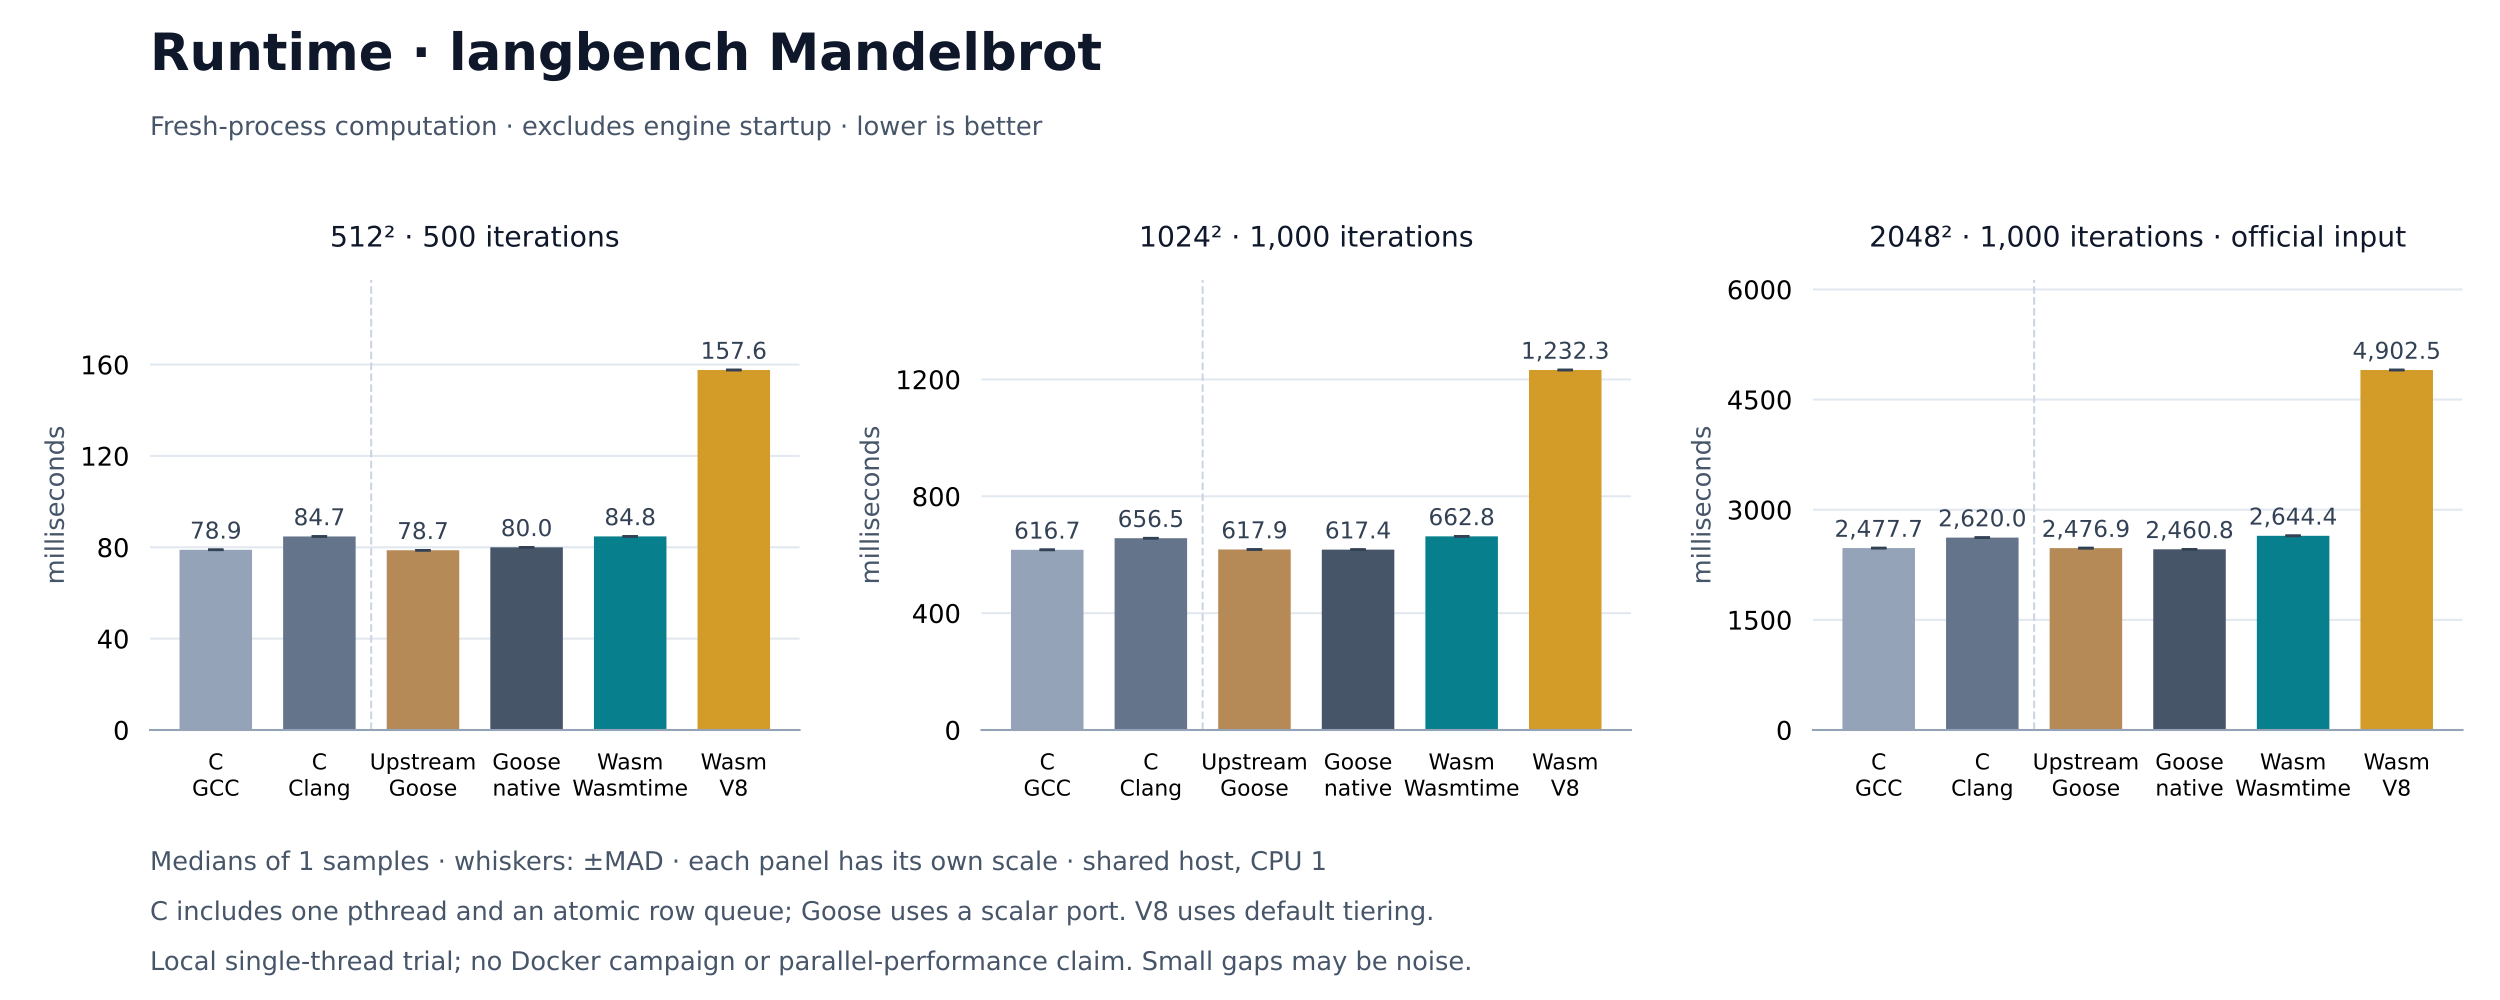
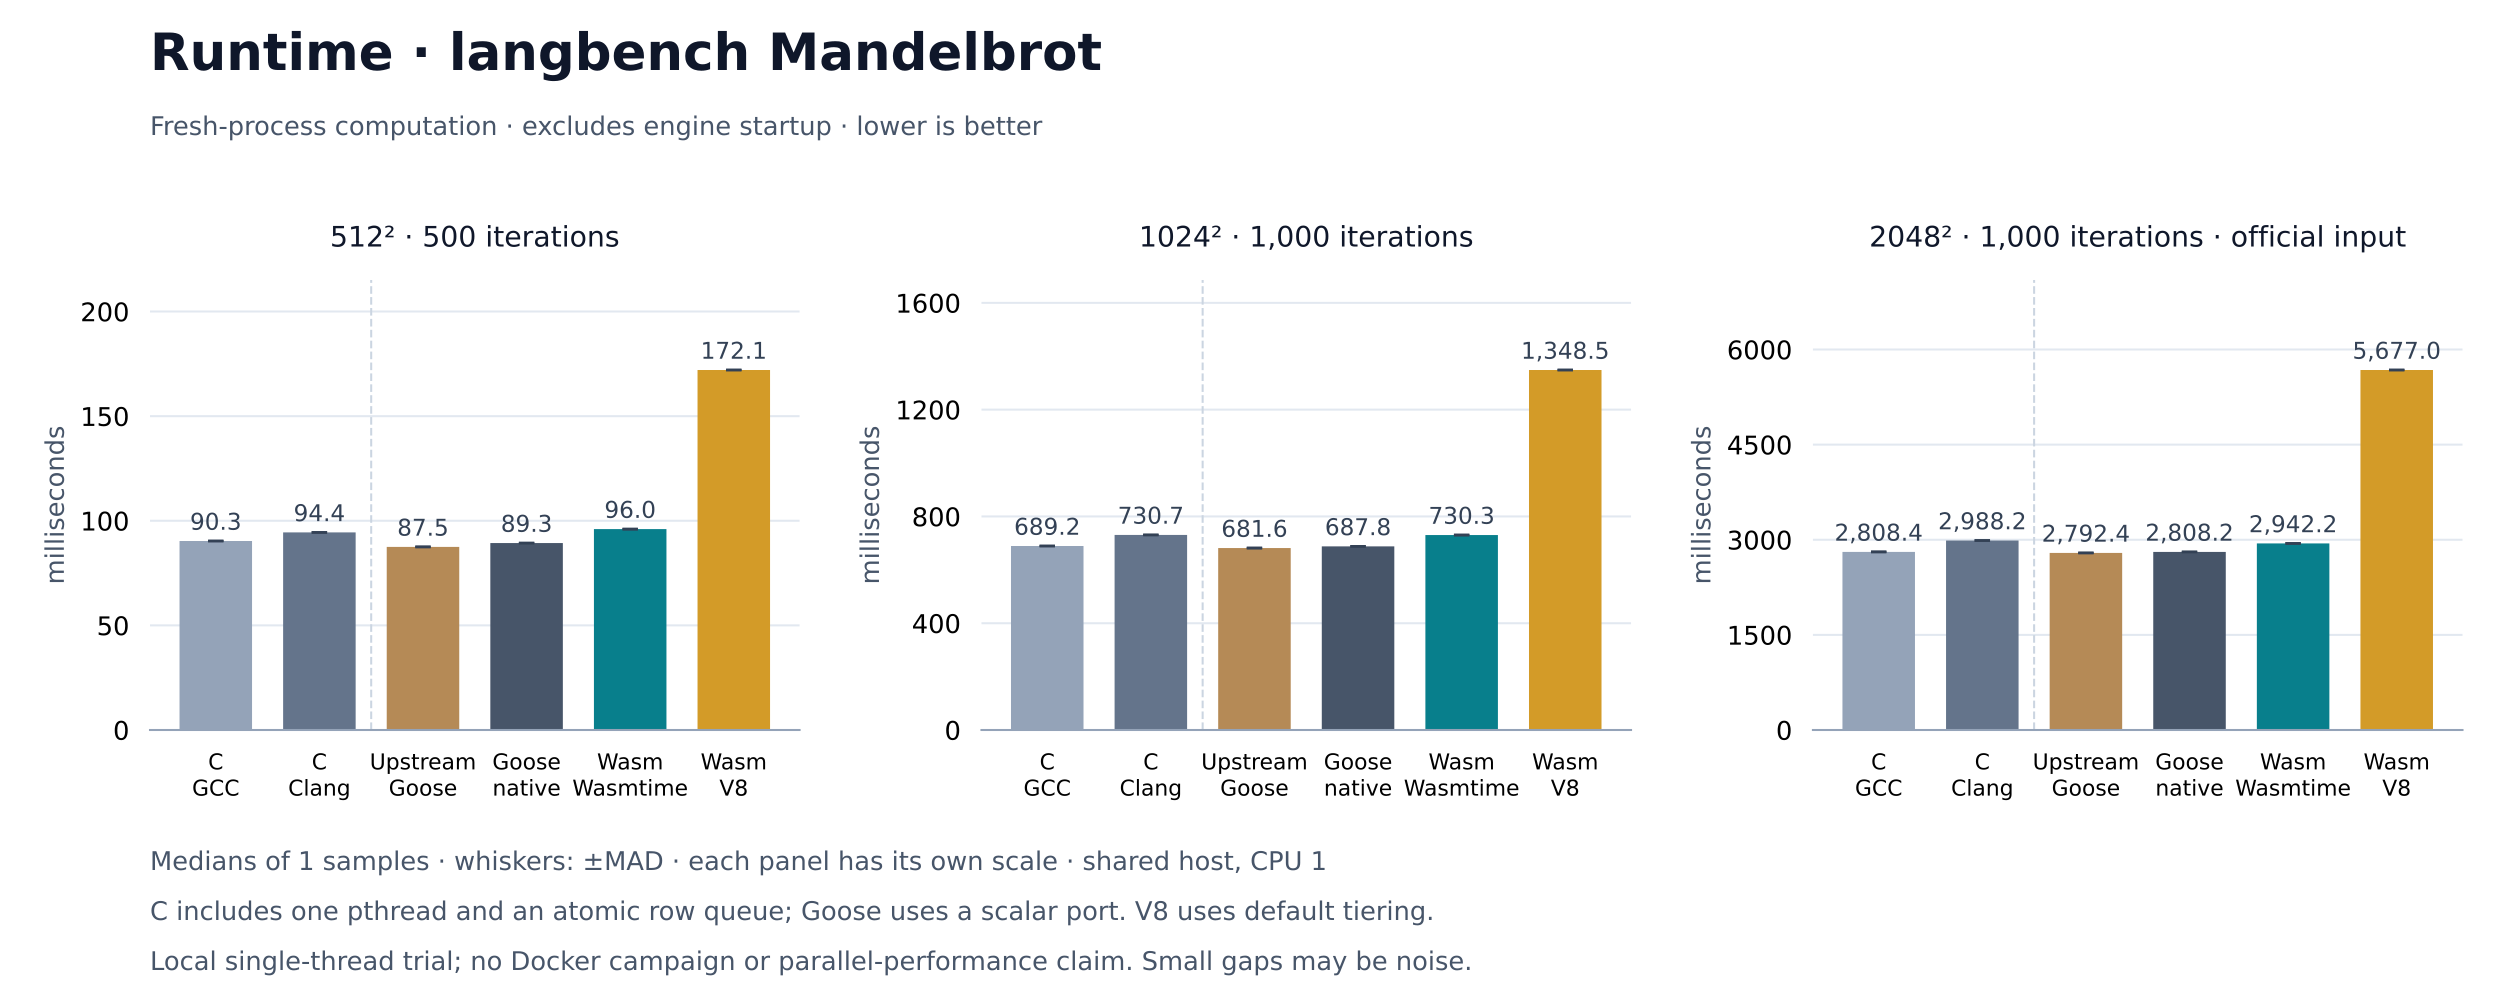
<svg xmlns="http://www.w3.org/2000/svg" xmlns:xlink="http://www.w3.org/1999/xlink" width="972pt" height="388.8pt" viewBox="0 0 972 388.8" version="1.1">
  <defs>
    <style type="text/css">*{stroke-linejoin: round; stroke-linecap: butt}</style>
  </defs>
  <g id="figure_1">
    <g id="patch_1">
      <path d="M 0 388.8 L 972 388.8 L 972 0 L 0 0 z " style="fill: #ffffff" />
    </g>
    <g id="axes_1">
      <g id="patch_2">
        <path d="M 58.32 283.824 L 310.876 283.824 L 310.876 108.864 L 58.32 108.864 z " style="fill: #ffffff" />
      </g>
      <g id="matplotlib.axis_1">
        <g id="xtick_1">
          <g id="line2d_1" />
          <g id="text_1">
            <text style="font-size: 8.5px; font-family: 'DejaVu Sans'" transform="translate(80.93016 299.1328)">C</text>
            <text style="font-size: 8.5px; font-family: 'DejaVu Sans'" transform="translate(74.66938 309.3345)">GCC</text>
          </g>
        </g>
        <g id="xtick_2">
          <g id="line2d_2" />
          <g id="text_2">
            <text style="font-size: 8.5px; font-family: 'DejaVu Sans'" transform="translate(121.2103 299.1328)">C</text>
            <text style="font-size: 8.5px; font-family: 'DejaVu Sans'" transform="translate(112.0336 309.3352)">Clang</text>
          </g>
        </g>
        <g id="xtick_3">
          <g id="line2d_3" />
          <g id="text_3">
            <text style="font-size: 8.5px; font-family: 'DejaVu Sans'" transform="translate(143.7566 299.1328)">Upstream</text>
            <text style="font-size: 8.5px; font-family: 'DejaVu Sans'" transform="translate(151.135 309.3345)">Goose</text>
          </g>
        </g>
        <g id="xtick_4">
          <g id="line2d_4" />
          <g id="text_4">
            <text style="font-size: 8.5px; font-family: 'DejaVu Sans'" transform="translate(191.4151 299.1328)">Goose</text>
            <text style="font-size: 8.5px; font-family: 'DejaVu Sans'" transform="translate(191.4629 309.3352)">native</text>
          </g>
        </g>
        <g id="xtick_5">
          <g id="line2d_5" />
          <g id="text_5">
            <text style="font-size: 8.5px; font-family: 'DejaVu Sans'" transform="translate(232.1294 299.1328)">Wasm</text>
            <text style="font-size: 8.5px; font-family: 'DejaVu Sans'" transform="translate(222.5278 309.3352)">Wasmtime</text>
          </g>
        </g>
        <g id="xtick_6">
          <g id="line2d_6" />
          <g id="text_6">
            <text style="font-size: 8.5px; font-family: 'DejaVu Sans'" transform="translate(272.4095 299.1328)">Wasm</text>
            <text style="font-size: 8.5px; font-family: 'DejaVu Sans'" transform="translate(279.687 309.3345)">V8</text>
          </g>
        </g>
      </g>
      <g id="matplotlib.axis_2">
        <g id="ytick_1">
          <g id="line2d_7">
            <path d="M 58.32 283.824 L 310.876 283.824 " clip-path="url(#peeb7ffb147)" style="fill: none; stroke: #e2e8f0; stroke-width: 0.8; stroke-linecap: square" />
          </g>
          <g id="line2d_8" />
          <g id="text_7">
            <text style="font-size: 10px; font-family: 'DejaVu Sans'; text-anchor: end" x="50.32" y="287.623" transform="rotate(-0 50.32 287.6228)">0</text>
          </g>
        </g>
        <g id="ytick_2">
          <g id="line2d_9">
-             <path d="M 58.32 248.304 L 310.876 248.304 " clip-path="url(#peeb7ffb147)" style="fill: none; stroke: #e2e8f0; stroke-width: 0.8; stroke-linecap: square" />
+             <path d="M 58.32 243.148 L 310.876 243.148 " clip-path="url(#peeb7ffb147)" style="fill: none; stroke: #e2e8f0; stroke-width: 0.8; stroke-linecap: square" />
          </g>
          <g id="line2d_10" />
          <g id="text_8">
-             <text style="font-size: 10px; font-family: 'DejaVu Sans'; text-anchor: end" x="50.32" y="252.103" transform="rotate(-0 50.32 252.1031)">40</text>
+             <text style="font-size: 10px; font-family: 'DejaVu Sans'; text-anchor: end" x="50.32" y="246.947" transform="rotate(-0 50.32 246.9471)">50</text>
          </g>
        </g>
        <g id="ytick_3">
          <g id="line2d_11">
-             <path d="M 58.32 212.784 L 310.876 212.784 " clip-path="url(#peeb7ffb147)" style="fill: none; stroke: #e2e8f0; stroke-width: 0.8; stroke-linecap: square" />
+             <path d="M 58.32 202.473 L 310.876 202.473 " clip-path="url(#peeb7ffb147)" style="fill: none; stroke: #e2e8f0; stroke-width: 0.8; stroke-linecap: square" />
          </g>
          <g id="line2d_12" />
          <g id="text_9">
-             <text style="font-size: 10px; font-family: 'DejaVu Sans'; text-anchor: end" x="50.32" y="216.583" transform="rotate(-0 50.32 216.5833)">80</text>
+             <text style="font-size: 10px; font-family: 'DejaVu Sans'; text-anchor: end" x="50.32" y="206.271" transform="rotate(-0 50.32 206.2713)">100</text>
          </g>
        </g>
        <g id="ytick_4">
          <g id="line2d_13">
-             <path d="M 58.32 177.265 L 310.876 177.265 " clip-path="url(#peeb7ffb147)" style="fill: none; stroke: #e2e8f0; stroke-width: 0.8; stroke-linecap: square" />
+             <path d="M 58.32 161.797 L 310.876 161.797 " clip-path="url(#peeb7ffb147)" style="fill: none; stroke: #e2e8f0; stroke-width: 0.8; stroke-linecap: square" />
          </g>
          <g id="line2d_14" />
          <g id="text_10">
-             <text style="font-size: 10px; font-family: 'DejaVu Sans'; text-anchor: end" x="50.32" y="181.064" transform="rotate(-0 50.32 181.0636)">120</text>
+             <text style="font-size: 10px; font-family: 'DejaVu Sans'; text-anchor: end" x="50.32" y="165.596" transform="rotate(-0 50.32 165.5956)">150</text>
          </g>
        </g>
        <g id="ytick_5">
          <g id="line2d_15">
-             <path d="M 58.32 141.745 L 310.876 141.745 " clip-path="url(#peeb7ffb147)" style="fill: none; stroke: #e2e8f0; stroke-width: 0.8; stroke-linecap: square" />
+             <path d="M 58.32 121.121 L 310.876 121.121 " clip-path="url(#peeb7ffb147)" style="fill: none; stroke: #e2e8f0; stroke-width: 0.8; stroke-linecap: square" />
          </g>
          <g id="line2d_16" />
          <g id="text_11">
-             <text style="font-size: 10px; font-family: 'DejaVu Sans'; text-anchor: end" x="50.32" y="145.544" transform="rotate(-0 50.32 145.5438)">160</text>
+             <text style="font-size: 10px; font-family: 'DejaVu Sans'; text-anchor: end" x="50.32" y="124.92" transform="rotate(-0 50.32 124.9198)">200</text>
          </g>
        </g>
        <g id="text_12">
          <text style="font-size: 10px; font-family: 'DejaVu Sans'; text-anchor: middle; fill: #475569" x="24.83" y="196.344" transform="rotate(-90 24.83016 196.344)">milliseconds</text>
        </g>
      </g>
      <g id="patch_3">
-         <path d="M 69.8 283.824 L 97.996 283.824 L 97.996 213.765 L 69.8 213.765 z " clip-path="url(#peeb7ffb147)" style="fill: #94a3b8" />
+         <path d="M 69.8 283.824 L 97.996 283.824 L 97.996 210.342 L 69.8 210.342 z " clip-path="url(#peeb7ffb147)" style="fill: #94a3b8" />
      </g>
      <g id="patch_4">
-         <path d="M 110.08 283.824 L 138.276 283.824 L 138.276 208.577 L 110.08 208.577 z " clip-path="url(#peeb7ffb147)" style="fill: #64748b" />
+         <path d="M 110.08 283.824 L 138.276 283.824 L 138.276 206.997 L 110.08 206.997 z " clip-path="url(#peeb7ffb147)" style="fill: #64748b" />
      </g>
      <g id="patch_5">
-         <path d="M 150.36 283.824 L 178.556 283.824 L 178.556 213.938 L 150.36 213.938 z " clip-path="url(#peeb7ffb147)" style="fill: #b58a56" />
+         <path d="M 150.36 283.824 L 178.556 283.824 L 178.556 212.635 L 150.36 212.635 z " clip-path="url(#peeb7ffb147)" style="fill: #b58a56" />
      </g>
      <g id="patch_6">
-         <path d="M 190.64 283.824 L 218.836 283.824 L 218.836 212.801 L 190.64 212.801 z " clip-path="url(#peeb7ffb147)" style="fill: #475569" />
+         <path d="M 190.64 283.824 L 218.836 283.824 L 218.836 211.139 L 190.64 211.139 z " clip-path="url(#peeb7ffb147)" style="fill: #475569" />
      </g>
      <g id="patch_7">
-         <path d="M 230.92 283.824 L 259.116 283.824 L 259.116 208.558 L 230.92 208.558 z " clip-path="url(#peeb7ffb147)" style="fill: #087f8c" />
+         <path d="M 230.92 283.824 L 259.116 283.824 L 259.116 205.713 L 230.92 205.713 z " clip-path="url(#peeb7ffb147)" style="fill: #087f8c" />
      </g>
      <g id="patch_8">
        <path d="M 271.2 283.824 L 299.396 283.824 L 299.396 143.856 L 271.2 143.856 z " clip-path="url(#peeb7ffb147)" style="fill: #d39b28" />
      </g>
      <g id="LineCollection_1">
-         <path d="M 83.898 213.765 L 83.898 213.765 " clip-path="url(#peeb7ffb147)" style="fill: none; stroke: #334155; stroke-width: 0.8" />
-         <path d="M 124.178 208.577 L 124.178 208.577 " clip-path="url(#peeb7ffb147)" style="fill: none; stroke: #334155; stroke-width: 0.8" />
-         <path d="M 164.458 213.938 L 164.458 213.938 " clip-path="url(#peeb7ffb147)" style="fill: none; stroke: #334155; stroke-width: 0.8" />
-         <path d="M 204.738 212.801 L 204.738 212.801 " clip-path="url(#peeb7ffb147)" style="fill: none; stroke: #334155; stroke-width: 0.8" />
-         <path d="M 245.018 208.558 L 245.018 208.558 " clip-path="url(#peeb7ffb147)" style="fill: none; stroke: #334155; stroke-width: 0.8" />
+         <path d="M 83.898 210.342 L 83.898 210.342 " clip-path="url(#peeb7ffb147)" style="fill: none; stroke: #334155; stroke-width: 0.8" />
+         <path d="M 124.178 206.997 L 124.178 206.997 " clip-path="url(#peeb7ffb147)" style="fill: none; stroke: #334155; stroke-width: 0.8" />
+         <path d="M 164.458 212.635 L 164.458 212.635 " clip-path="url(#peeb7ffb147)" style="fill: none; stroke: #334155; stroke-width: 0.8" />
+         <path d="M 204.738 211.139 L 204.738 211.139 " clip-path="url(#peeb7ffb147)" style="fill: none; stroke: #334155; stroke-width: 0.8" />
+         <path d="M 245.018 205.713 L 245.018 205.713 " clip-path="url(#peeb7ffb147)" style="fill: none; stroke: #334155; stroke-width: 0.8" />
        <path d="M 285.298 143.856 L 285.298 143.856 " clip-path="url(#peeb7ffb147)" style="fill: none; stroke: #334155; stroke-width: 0.8" />
      </g>
      <g id="line2d_17">
        <defs>
          <path id="md6abe20cdd" d="M 3 0 L -3 -0 " style="stroke: #334155" />
        </defs>
        <g clip-path="url(#peeb7ffb147)">
-           <use xlink:href="#md6abe20cdd" x="83.898" y="213.765" style="fill: #1f77b4; stroke: #334155" />
-           <use xlink:href="#md6abe20cdd" x="124.178" y="208.577" style="fill: #1f77b4; stroke: #334155" />
-           <use xlink:href="#md6abe20cdd" x="164.458" y="213.938" style="fill: #1f77b4; stroke: #334155" />
-           <use xlink:href="#md6abe20cdd" x="204.738" y="212.801" style="fill: #1f77b4; stroke: #334155" />
-           <use xlink:href="#md6abe20cdd" x="245.018" y="208.558" style="fill: #1f77b4; stroke: #334155" />
+           <use xlink:href="#md6abe20cdd" x="83.898" y="210.342" style="fill: #1f77b4; stroke: #334155" />
+           <use xlink:href="#md6abe20cdd" x="124.178" y="206.997" style="fill: #1f77b4; stroke: #334155" />
+           <use xlink:href="#md6abe20cdd" x="164.458" y="212.635" style="fill: #1f77b4; stroke: #334155" />
+           <use xlink:href="#md6abe20cdd" x="204.738" y="211.139" style="fill: #1f77b4; stroke: #334155" />
+           <use xlink:href="#md6abe20cdd" x="245.018" y="205.713" style="fill: #1f77b4; stroke: #334155" />
          <use xlink:href="#md6abe20cdd" x="285.298" y="143.856" style="fill: #1f77b4; stroke: #334155" />
        </g>
      </g>
      <g id="line2d_18">
        <g clip-path="url(#peeb7ffb147)">
-           <use xlink:href="#md6abe20cdd" x="83.898" y="213.765" style="fill: #1f77b4; stroke: #334155" />
-           <use xlink:href="#md6abe20cdd" x="124.178" y="208.577" style="fill: #1f77b4; stroke: #334155" />
-           <use xlink:href="#md6abe20cdd" x="164.458" y="213.938" style="fill: #1f77b4; stroke: #334155" />
-           <use xlink:href="#md6abe20cdd" x="204.738" y="212.801" style="fill: #1f77b4; stroke: #334155" />
-           <use xlink:href="#md6abe20cdd" x="245.018" y="208.558" style="fill: #1f77b4; stroke: #334155" />
+           <use xlink:href="#md6abe20cdd" x="83.898" y="210.342" style="fill: #1f77b4; stroke: #334155" />
+           <use xlink:href="#md6abe20cdd" x="124.178" y="206.997" style="fill: #1f77b4; stroke: #334155" />
+           <use xlink:href="#md6abe20cdd" x="164.458" y="212.635" style="fill: #1f77b4; stroke: #334155" />
+           <use xlink:href="#md6abe20cdd" x="204.738" y="211.139" style="fill: #1f77b4; stroke: #334155" />
+           <use xlink:href="#md6abe20cdd" x="245.018" y="205.713" style="fill: #1f77b4; stroke: #334155" />
          <use xlink:href="#md6abe20cdd" x="285.298" y="143.856" style="fill: #1f77b4; stroke: #334155" />
        </g>
      </g>
      <g id="line2d_19">
        <path d="M 144.318 283.824 L 144.318 108.864 " clip-path="url(#peeb7ffb147)" style="fill: none; stroke-dasharray: 2.96,1.28; stroke-dashoffset: 0; stroke: #cbd5e1; stroke-width: 0.8" />
      </g>
      <g id="patch_9">
        <path d="M 58.32 283.824 L 310.876 283.824 " style="fill: none; stroke: #94a3b8; stroke-width: 0.8; stroke-linejoin: miter; stroke-linecap: square" />
      </g>
      <g id="text_13">
-         <text style="font-size: 9px; font-family: 'DejaVu Sans'; text-anchor: middle; fill: #334155" x="83.898" y="209.391" transform="rotate(-0 83.89786 209.391)">78.9</text>
+         <text style="font-size: 9px; font-family: 'DejaVu Sans'; text-anchor: middle; fill: #334155" x="83.898" y="205.968" transform="rotate(-0 83.89786 205.9679)">90.3</text>
      </g>
      <g id="text_14">
-         <text style="font-size: 9px; font-family: 'DejaVu Sans'; text-anchor: middle; fill: #334155" x="124.178" y="204.203" transform="rotate(-0 124.178 204.2026)">84.7</text>
+         <text style="font-size: 9px; font-family: 'DejaVu Sans'; text-anchor: middle; fill: #334155" x="124.178" y="202.623" transform="rotate(-0 124.178 202.6227)">94.4</text>
      </g>
      <g id="text_15">
-         <text style="font-size: 9px; font-family: 'DejaVu Sans'; text-anchor: middle; fill: #334155" x="164.458" y="209.564" transform="rotate(-0 164.458 209.5641)">78.7</text>
+         <text style="font-size: 9px; font-family: 'DejaVu Sans'; text-anchor: middle; fill: #334155" x="164.458" y="208.261" transform="rotate(-0 164.458 208.2614)">87.5</text>
      </g>
      <g id="text_16">
-         <text style="font-size: 9px; font-family: 'DejaVu Sans'; text-anchor: middle; fill: #334155" x="204.738" y="208.427" transform="rotate(-0 204.7381 208.4266)">80.0</text>
+         <text style="font-size: 9px; font-family: 'DejaVu Sans'; text-anchor: middle; fill: #334155" x="204.738" y="206.765" transform="rotate(-0 204.7381 206.7651)">89.3</text>
      </g>
      <g id="text_17">
-         <text style="font-size: 9px; font-family: 'DejaVu Sans'; text-anchor: middle; fill: #334155" x="245.018" y="204.184" transform="rotate(-0 245.0182 204.1843)">84.8</text>
+         <text style="font-size: 9px; font-family: 'DejaVu Sans'; text-anchor: middle; fill: #334155" x="245.018" y="201.339" transform="rotate(-0 245.0182 201.3394)">96.0</text>
      </g>
      <g id="text_18">
-         <text style="font-size: 9px; font-family: 'DejaVu Sans'; text-anchor: middle; fill: #334155" x="285.298" y="139.482" transform="rotate(-0 285.2983 139.482)">157.6</text>
+         <text style="font-size: 9px; font-family: 'DejaVu Sans'; text-anchor: middle; fill: #334155" x="285.298" y="139.482" transform="rotate(-0 285.2983 139.482)">172.1</text>
      </g>
      <g id="text_19">
        <text style="font-size: 11px; font-family: 'DejaVu Sans'; text-anchor: middle; fill: #0f172a" x="184.598" y="95.864" transform="rotate(-0 184.5981 95.864)">512² · 500 iterations</text>
      </g>
    </g>
    <g id="axes_2">
      <g id="patch_10">
        <path d="M 381.592 283.824 L 634.148 283.824 L 634.148 108.864 L 381.592 108.864 z " style="fill: #ffffff" />
      </g>
      <g id="matplotlib.axis_3">
        <g id="xtick_7">
          <g id="line2d_20" />
          <g id="text_20">
            <text style="font-size: 8.5px; font-family: 'DejaVu Sans'" transform="translate(404.2021 299.1328)">C</text>
            <text style="font-size: 8.5px; font-family: 'DejaVu Sans'" transform="translate(397.9413 309.3345)">GCC</text>
          </g>
        </g>
        <g id="xtick_8">
          <g id="line2d_21" />
          <g id="text_21">
            <text style="font-size: 8.5px; font-family: 'DejaVu Sans'" transform="translate(444.4822 299.1328)">C</text>
            <text style="font-size: 8.5px; font-family: 'DejaVu Sans'" transform="translate(435.3055 309.3352)">Clang</text>
          </g>
        </g>
        <g id="xtick_9">
          <g id="line2d_22" />
          <g id="text_22">
            <text style="font-size: 8.5px; font-family: 'DejaVu Sans'" transform="translate(467.0285 299.1328)">Upstream</text>
            <text style="font-size: 8.5px; font-family: 'DejaVu Sans'" transform="translate(474.4069 309.3345)">Goose</text>
          </g>
        </g>
        <g id="xtick_10">
          <g id="line2d_23" />
          <g id="text_23">
            <text style="font-size: 8.5px; font-family: 'DejaVu Sans'" transform="translate(514.687 299.1328)">Goose</text>
            <text style="font-size: 8.5px; font-family: 'DejaVu Sans'" transform="translate(514.7348 309.3352)">native</text>
          </g>
        </g>
        <g id="xtick_11">
          <g id="line2d_24" />
          <g id="text_24">
            <text style="font-size: 8.5px; font-family: 'DejaVu Sans'" transform="translate(555.4013 299.1328)">Wasm</text>
            <text style="font-size: 8.5px; font-family: 'DejaVu Sans'" transform="translate(545.7997 309.3352)">Wasmtime</text>
          </g>
        </g>
        <g id="xtick_12">
          <g id="line2d_25" />
          <g id="text_25">
            <text style="font-size: 8.5px; font-family: 'DejaVu Sans'" transform="translate(595.6814 299.1328)">Wasm</text>
            <text style="font-size: 8.5px; font-family: 'DejaVu Sans'" transform="translate(602.9589 309.3345)">V8</text>
          </g>
        </g>
      </g>
      <g id="matplotlib.axis_4">
        <g id="ytick_6">
          <g id="line2d_26">
            <path d="M 381.592 283.824 L 634.148 283.824 " clip-path="url(#p2e645117cb)" style="fill: none; stroke: #e2e8f0; stroke-width: 0.8; stroke-linecap: square" />
          </g>
          <g id="line2d_27" />
          <g id="text_26">
            <text style="font-size: 10px; font-family: 'DejaVu Sans'; text-anchor: end" x="373.592" y="287.623" transform="rotate(-0 373.5919 287.6228)">0</text>
          </g>
        </g>
        <g id="ytick_7">
          <g id="line2d_28">
-             <path d="M 381.592 238.389 L 634.148 238.389 " clip-path="url(#p2e645117cb)" style="fill: none; stroke: #e2e8f0; stroke-width: 0.8; stroke-linecap: square" />
+             <path d="M 381.592 242.307 L 634.148 242.307 " clip-path="url(#p2e645117cb)" style="fill: none; stroke: #e2e8f0; stroke-width: 0.8; stroke-linecap: square" />
          </g>
          <g id="line2d_29" />
          <g id="text_27">
-             <text style="font-size: 10px; font-family: 'DejaVu Sans'; text-anchor: end" x="373.592" y="242.188" transform="rotate(-0 373.5919 242.1883)">400</text>
+             <text style="font-size: 10px; font-family: 'DejaVu Sans'; text-anchor: end" x="373.592" y="246.106" transform="rotate(-0 373.5919 246.1057)">400</text>
          </g>
        </g>
        <g id="ytick_8">
          <g id="line2d_30">
-             <path d="M 381.592 192.955 L 634.148 192.955 " clip-path="url(#p2e645117cb)" style="fill: none; stroke: #e2e8f0; stroke-width: 0.8; stroke-linecap: square" />
+             <path d="M 381.592 200.79 L 634.148 200.79 " clip-path="url(#p2e645117cb)" style="fill: none; stroke: #e2e8f0; stroke-width: 0.8; stroke-linecap: square" />
          </g>
          <g id="line2d_31" />
          <g id="text_28">
-             <text style="font-size: 10px; font-family: 'DejaVu Sans'; text-anchor: end" x="373.592" y="196.754" transform="rotate(-0 373.5919 196.7537)">800</text>
+             <text style="font-size: 10px; font-family: 'DejaVu Sans'; text-anchor: end" x="373.592" y="204.589" transform="rotate(-0 373.5919 204.5885)">800</text>
          </g>
        </g>
        <g id="ytick_9">
          <g id="line2d_32">
-             <path d="M 381.592 147.52 L 634.148 147.52 " clip-path="url(#p2e645117cb)" style="fill: none; stroke: #e2e8f0; stroke-width: 0.8; stroke-linecap: square" />
+             <path d="M 381.592 159.273 L 634.148 159.273 " clip-path="url(#p2e645117cb)" style="fill: none; stroke: #e2e8f0; stroke-width: 0.8; stroke-linecap: square" />
          </g>
          <g id="line2d_33" />
          <g id="text_29">
-             <text style="font-size: 10px; font-family: 'DejaVu Sans'; text-anchor: end" x="373.592" y="151.319" transform="rotate(-0 373.5919 151.3191)">1200</text>
-           </g>
-         </g>
-         <g id="text_30">
+             <text style="font-size: 10px; font-family: 'DejaVu Sans'; text-anchor: end" x="373.592" y="163.071" transform="rotate(-0 373.5919 163.0714)">1200</text>
+           </g>
+         </g>
+         <g id="ytick_10">
+           <g id="line2d_34">
+             <path d="M 381.592 117.755 L 634.148 117.755 " clip-path="url(#p2e645117cb)" style="fill: none; stroke: #e2e8f0; stroke-width: 0.8; stroke-linecap: square" />
+           </g>
+           <g id="line2d_35" />
+           <g id="text_30">
+             <text style="font-size: 10px; font-family: 'DejaVu Sans'; text-anchor: end" x="373.592" y="121.554" transform="rotate(-0 373.5919 121.5543)">1600</text>
+           </g>
+         </g>
+         <g id="text_31">
          <text style="font-size: 10px; font-family: 'DejaVu Sans'; text-anchor: middle; fill: #475569" x="341.74" y="196.344" transform="rotate(-90 341.7396 196.344)">milliseconds</text>
        </g>
      </g>
      <g id="patch_11">
-         <path d="M 393.072 283.824 L 421.268 283.824 L 421.268 213.771 L 393.072 213.771 z " clip-path="url(#p2e645117cb)" style="fill: #94a3b8" />
+         <path d="M 393.072 283.824 L 421.268 283.824 L 421.268 212.287 L 393.072 212.287 z " clip-path="url(#p2e645117cb)" style="fill: #94a3b8" />
      </g>
      <g id="patch_12">
-         <path d="M 433.352 283.824 L 461.548 283.824 L 461.548 209.255 L 433.352 209.255 z " clip-path="url(#p2e645117cb)" style="fill: #64748b" />
+         <path d="M 433.352 283.824 L 461.548 283.824 L 461.548 207.982 L 433.352 207.982 z " clip-path="url(#p2e645117cb)" style="fill: #64748b" />
      </g>
      <g id="patch_13">
-         <path d="M 473.632 283.824 L 501.828 283.824 L 501.828 213.639 L 473.632 213.639 z " clip-path="url(#p2e645117cb)" style="fill: #b58a56" />
+         <path d="M 473.632 283.824 L 501.828 283.824 L 501.828 213.081 L 473.632 213.081 z " clip-path="url(#p2e645117cb)" style="fill: #b58a56" />
      </g>
      <g id="patch_14">
-         <path d="M 513.912 283.824 L 542.108 283.824 L 542.108 213.698 L 513.912 213.698 z " clip-path="url(#p2e645117cb)" style="fill: #475569" />
+         <path d="M 513.912 283.824 L 542.108 283.824 L 542.108 212.43 L 513.912 212.43 z " clip-path="url(#p2e645117cb)" style="fill: #475569" />
      </g>
      <g id="patch_15">
-         <path d="M 554.192 283.824 L 582.388 283.824 L 582.388 208.536 L 554.192 208.536 z " clip-path="url(#p2e645117cb)" style="fill: #087f8c" />
+         <path d="M 554.192 283.824 L 582.388 283.824 L 582.388 208.026 L 554.192 208.026 z " clip-path="url(#p2e645117cb)" style="fill: #087f8c" />
      </g>
      <g id="patch_16">
        <path d="M 594.472 283.824 L 622.668 283.824 L 622.668 143.856 L 594.472 143.856 z " clip-path="url(#p2e645117cb)" style="fill: #d39b28" />
      </g>
      <g id="LineCollection_2">
-         <path d="M 407.17 213.771 L 407.17 213.771 " clip-path="url(#p2e645117cb)" style="fill: none; stroke: #334155; stroke-width: 0.8" />
-         <path d="M 447.45 209.255 L 447.45 209.255 " clip-path="url(#p2e645117cb)" style="fill: none; stroke: #334155; stroke-width: 0.8" />
-         <path d="M 487.73 213.639 L 487.73 213.639 " clip-path="url(#p2e645117cb)" style="fill: none; stroke: #334155; stroke-width: 0.8" />
-         <path d="M 528.01 213.698 L 528.01 213.698 " clip-path="url(#p2e645117cb)" style="fill: none; stroke: #334155; stroke-width: 0.8" />
-         <path d="M 568.29 208.536 L 568.29 208.536 " clip-path="url(#p2e645117cb)" style="fill: none; stroke: #334155; stroke-width: 0.8" />
+         <path d="M 407.17 212.287 L 407.17 212.287 " clip-path="url(#p2e645117cb)" style="fill: none; stroke: #334155; stroke-width: 0.8" />
+         <path d="M 447.45 207.982 L 447.45 207.982 " clip-path="url(#p2e645117cb)" style="fill: none; stroke: #334155; stroke-width: 0.8" />
+         <path d="M 487.73 213.081 L 487.73 213.081 " clip-path="url(#p2e645117cb)" style="fill: none; stroke: #334155; stroke-width: 0.8" />
+         <path d="M 528.01 212.43 L 528.01 212.43 " clip-path="url(#p2e645117cb)" style="fill: none; stroke: #334155; stroke-width: 0.8" />
+         <path d="M 568.29 208.026 L 568.29 208.026 " clip-path="url(#p2e645117cb)" style="fill: none; stroke: #334155; stroke-width: 0.8" />
        <path d="M 608.57 143.856 L 608.57 143.856 " clip-path="url(#p2e645117cb)" style="fill: none; stroke: #334155; stroke-width: 0.8" />
      </g>
-       <g id="line2d_34">
+       <g id="line2d_36">
        <g clip-path="url(#p2e645117cb)">
-           <use xlink:href="#md6abe20cdd" x="407.17" y="213.771" style="fill: #1f77b4; stroke: #334155" />
-           <use xlink:href="#md6abe20cdd" x="447.45" y="209.255" style="fill: #1f77b4; stroke: #334155" />
-           <use xlink:href="#md6abe20cdd" x="487.73" y="213.639" style="fill: #1f77b4; stroke: #334155" />
-           <use xlink:href="#md6abe20cdd" x="528.01" y="213.698" style="fill: #1f77b4; stroke: #334155" />
-           <use xlink:href="#md6abe20cdd" x="568.29" y="208.536" style="fill: #1f77b4; stroke: #334155" />
+           <use xlink:href="#md6abe20cdd" x="407.17" y="212.287" style="fill: #1f77b4; stroke: #334155" />
+           <use xlink:href="#md6abe20cdd" x="447.45" y="207.982" style="fill: #1f77b4; stroke: #334155" />
+           <use xlink:href="#md6abe20cdd" x="487.73" y="213.081" style="fill: #1f77b4; stroke: #334155" />
+           <use xlink:href="#md6abe20cdd" x="528.01" y="212.43" style="fill: #1f77b4; stroke: #334155" />
+           <use xlink:href="#md6abe20cdd" x="568.29" y="208.026" style="fill: #1f77b4; stroke: #334155" />
          <use xlink:href="#md6abe20cdd" x="608.57" y="143.856" style="fill: #1f77b4; stroke: #334155" />
        </g>
      </g>
-       <g id="line2d_35">
+       <g id="line2d_37">
        <g clip-path="url(#p2e645117cb)">
-           <use xlink:href="#md6abe20cdd" x="407.17" y="213.771" style="fill: #1f77b4; stroke: #334155" />
-           <use xlink:href="#md6abe20cdd" x="447.45" y="209.255" style="fill: #1f77b4; stroke: #334155" />
-           <use xlink:href="#md6abe20cdd" x="487.73" y="213.639" style="fill: #1f77b4; stroke: #334155" />
-           <use xlink:href="#md6abe20cdd" x="528.01" y="213.698" style="fill: #1f77b4; stroke: #334155" />
-           <use xlink:href="#md6abe20cdd" x="568.29" y="208.536" style="fill: #1f77b4; stroke: #334155" />
+           <use xlink:href="#md6abe20cdd" x="407.17" y="212.287" style="fill: #1f77b4; stroke: #334155" />
+           <use xlink:href="#md6abe20cdd" x="447.45" y="207.982" style="fill: #1f77b4; stroke: #334155" />
+           <use xlink:href="#md6abe20cdd" x="487.73" y="213.081" style="fill: #1f77b4; stroke: #334155" />
+           <use xlink:href="#md6abe20cdd" x="528.01" y="212.43" style="fill: #1f77b4; stroke: #334155" />
+           <use xlink:href="#md6abe20cdd" x="568.29" y="208.026" style="fill: #1f77b4; stroke: #334155" />
          <use xlink:href="#md6abe20cdd" x="608.57" y="143.856" style="fill: #1f77b4; stroke: #334155" />
        </g>
      </g>
-       <g id="line2d_36">
+       <g id="line2d_38">
        <path d="M 467.59 283.824 L 467.59 108.864 " clip-path="url(#p2e645117cb)" style="fill: none; stroke-dasharray: 2.96,1.28; stroke-dashoffset: 0; stroke: #cbd5e1; stroke-width: 0.8" />
      </g>
      <g id="patch_17">
        <path d="M 381.592 283.824 L 634.148 283.824 " style="fill: none; stroke: #94a3b8; stroke-width: 0.8; stroke-linejoin: miter; stroke-linecap: square" />
      </g>
-       <g id="text_31">
-         <text style="font-size: 9px; font-family: 'DejaVu Sans'; text-anchor: middle; fill: #334155" x="407.17" y="209.397" transform="rotate(-0 407.1698 209.3974)">616.7</text>
-       </g>
      <g id="text_32">
-         <text style="font-size: 9px; font-family: 'DejaVu Sans'; text-anchor: middle; fill: #334155" x="447.45" y="204.881" transform="rotate(-0 447.4499 204.8814)">656.5</text>
+         <text style="font-size: 9px; font-family: 'DejaVu Sans'; text-anchor: middle; fill: #334155" x="407.17" y="207.913" transform="rotate(-0 407.1698 207.9134)">689.2</text>
      </g>
      <g id="text_33">
-         <text style="font-size: 9px; font-family: 'DejaVu Sans'; text-anchor: middle; fill: #334155" x="487.73" y="209.265" transform="rotate(-0 487.73 209.265)">617.9</text>
+         <text style="font-size: 9px; font-family: 'DejaVu Sans'; text-anchor: middle; fill: #334155" x="447.45" y="203.608" transform="rotate(-0 447.4499 203.6078)">730.7</text>
      </g>
      <g id="text_34">
-         <text style="font-size: 9px; font-family: 'DejaVu Sans'; text-anchor: middle; fill: #334155" x="528.01" y="209.324" transform="rotate(-0 528.01 209.3241)">617.4</text>
+         <text style="font-size: 9px; font-family: 'DejaVu Sans'; text-anchor: middle; fill: #334155" x="487.73" y="208.707" transform="rotate(-0 487.73 208.7065)">681.6</text>
      </g>
      <g id="text_35">
-         <text style="font-size: 9px; font-family: 'DejaVu Sans'; text-anchor: middle; fill: #334155" x="568.29" y="204.162" transform="rotate(-0 568.2901 204.1616)">662.8</text>
+         <text style="font-size: 9px; font-family: 'DejaVu Sans'; text-anchor: middle; fill: #334155" x="528.01" y="208.056" transform="rotate(-0 528.01 208.0562)">687.8</text>
      </g>
      <g id="text_36">
-         <text style="font-size: 9px; font-family: 'DejaVu Sans'; text-anchor: middle; fill: #334155" x="608.57" y="139.482" transform="rotate(-0 608.5702 139.482)">1,232.3</text>
+         <text style="font-size: 9px; font-family: 'DejaVu Sans'; text-anchor: middle; fill: #334155" x="568.29" y="203.652" transform="rotate(-0 568.2901 203.6518)">730.3</text>
      </g>
      <g id="text_37">
+         <text style="font-size: 9px; font-family: 'DejaVu Sans'; text-anchor: middle; fill: #334155" x="608.57" y="139.482" transform="rotate(-0 608.5702 139.482)">1,348.5</text>
+       </g>
+       <g id="text_38">
        <text style="font-size: 11px; font-family: 'DejaVu Sans'; text-anchor: middle; fill: #0f172a" x="507.87" y="95.864" transform="rotate(-0 507.87 95.864)">1024² · 1,000 iterations</text>
      </g>
    </g>
    <g id="axes_3">
      <g id="patch_18">
        <path d="M 704.864 283.824 L 957.42 283.824 L 957.42 108.864 L 704.864 108.864 z " style="fill: #ffffff" />
      </g>
      <g id="matplotlib.axis_5">
        <g id="xtick_13">
-           <g id="line2d_37" />
-           <g id="text_38">
+           <g id="line2d_39" />
+           <g id="text_39">
            <text style="font-size: 8.5px; font-family: 'DejaVu Sans'" transform="translate(727.474 299.1328)">C</text>
            <text style="font-size: 8.5px; font-family: 'DejaVu Sans'" transform="translate(721.2132 309.3345)">GCC</text>
          </g>
        </g>
        <g id="xtick_14">
-           <g id="line2d_38" />
-           <g id="text_39">
+           <g id="line2d_40" />
+           <g id="text_40">
            <text style="font-size: 8.5px; font-family: 'DejaVu Sans'" transform="translate(767.7541 299.1328)">C</text>
            <text style="font-size: 8.5px; font-family: 'DejaVu Sans'" transform="translate(758.5774 309.3352)">Clang</text>
          </g>
        </g>
        <g id="xtick_15">
-           <g id="line2d_39" />
-           <g id="text_40">
+           <g id="line2d_41" />
+           <g id="text_41">
            <text style="font-size: 8.5px; font-family: 'DejaVu Sans'" transform="translate(790.3004 299.1328)">Upstream</text>
            <text style="font-size: 8.5px; font-family: 'DejaVu Sans'" transform="translate(797.6788 309.3345)">Goose</text>
          </g>
        </g>
        <g id="xtick_16">
-           <g id="line2d_40" />
-           <g id="text_41">
+           <g id="line2d_42" />
+           <g id="text_42">
            <text style="font-size: 8.5px; font-family: 'DejaVu Sans'" transform="translate(837.9589 299.1328)">Goose</text>
            <text style="font-size: 8.5px; font-family: 'DejaVu Sans'" transform="translate(838.0067 309.3352)">native</text>
          </g>
        </g>
        <g id="xtick_17">
-           <g id="line2d_41" />
-           <g id="text_42">
+           <g id="line2d_43" />
+           <g id="text_43">
            <text style="font-size: 8.5px; font-family: 'DejaVu Sans'" transform="translate(878.6733 299.1328)">Wasm</text>
            <text style="font-size: 8.5px; font-family: 'DejaVu Sans'" transform="translate(869.0716 309.3352)">Wasmtime</text>
          </g>
        </g>
        <g id="xtick_18">
-           <g id="line2d_42" />
-           <g id="text_43">
+           <g id="line2d_44" />
+           <g id="text_44">
            <text style="font-size: 8.5px; font-family: 'DejaVu Sans'" transform="translate(918.9534 299.1328)">Wasm</text>
            <text style="font-size: 8.5px; font-family: 'DejaVu Sans'" transform="translate(926.2308 309.3345)">V8</text>
          </g>
        </g>
      </g>
      <g id="matplotlib.axis_6">
-         <g id="ytick_10">
-           <g id="line2d_43">
-             <path d="M 704.864 283.824 L 957.42 283.824 " clip-path="url(#p51742652c3)" style="fill: none; stroke: #e2e8f0; stroke-width: 0.8; stroke-linecap: square" />
-           </g>
-           <g id="line2d_44" />
-           <g id="text_44">
-             <text style="font-size: 10px; font-family: 'DejaVu Sans'; text-anchor: end" x="696.864" y="287.623" transform="rotate(-0 696.8638 287.6228)">0</text>
-           </g>
-         </g>
        <g id="ytick_11">
          <g id="line2d_45">
-             <path d="M 704.864 240.999 L 957.42 240.999 " clip-path="url(#p51742652c3)" style="fill: none; stroke: #e2e8f0; stroke-width: 0.8; stroke-linecap: square" />
+             <path d="M 704.864 283.824 L 957.42 283.824 " clip-path="url(#p51742652c3)" style="fill: none; stroke: #e2e8f0; stroke-width: 0.8; stroke-linecap: square" />
          </g>
          <g id="line2d_46" />
          <g id="text_45">
-             <text style="font-size: 10px; font-family: 'DejaVu Sans'; text-anchor: end" x="696.864" y="244.797" transform="rotate(-0 696.8638 244.7974)">1500</text>
+             <text style="font-size: 10px; font-family: 'DejaVu Sans'; text-anchor: end" x="696.864" y="287.623" transform="rotate(-0 696.8638 287.6228)">0</text>
          </g>
        </g>
        <g id="ytick_12">
          <g id="line2d_47">
-             <path d="M 704.864 198.173 L 957.42 198.173 " clip-path="url(#p51742652c3)" style="fill: none; stroke: #e2e8f0; stroke-width: 0.8; stroke-linecap: square" />
+             <path d="M 704.864 246.841 L 957.42 246.841 " clip-path="url(#p51742652c3)" style="fill: none; stroke: #e2e8f0; stroke-width: 0.8; stroke-linecap: square" />
          </g>
          <g id="line2d_48" />
          <g id="text_46">
-             <text style="font-size: 10px; font-family: 'DejaVu Sans'; text-anchor: end" x="696.864" y="201.972" transform="rotate(-0 696.8638 201.9719)">3000</text>
+             <text style="font-size: 10px; font-family: 'DejaVu Sans'; text-anchor: end" x="696.864" y="250.64" transform="rotate(-0 696.8638 250.64)">1500</text>
          </g>
        </g>
        <g id="ytick_13">
          <g id="line2d_49">
-             <path d="M 704.864 155.348 L 957.42 155.348 " clip-path="url(#p51742652c3)" style="fill: none; stroke: #e2e8f0; stroke-width: 0.8; stroke-linecap: square" />
+             <path d="M 704.864 209.858 L 957.42 209.858 " clip-path="url(#p51742652c3)" style="fill: none; stroke: #e2e8f0; stroke-width: 0.8; stroke-linecap: square" />
          </g>
          <g id="line2d_50" />
          <g id="text_47">
-             <text style="font-size: 10px; font-family: 'DejaVu Sans'; text-anchor: end" x="696.864" y="159.146" transform="rotate(-0 696.8638 159.1465)">4500</text>
+             <text style="font-size: 10px; font-family: 'DejaVu Sans'; text-anchor: end" x="696.864" y="213.657" transform="rotate(-0 696.8638 213.6572)">3000</text>
          </g>
        </g>
        <g id="ytick_14">
          <g id="line2d_51">
-             <path d="M 704.864 112.522 L 957.42 112.522 " clip-path="url(#p51742652c3)" style="fill: none; stroke: #e2e8f0; stroke-width: 0.8; stroke-linecap: square" />
+             <path d="M 704.864 172.876 L 957.42 172.876 " clip-path="url(#p51742652c3)" style="fill: none; stroke: #e2e8f0; stroke-width: 0.8; stroke-linecap: square" />
          </g>
          <g id="line2d_52" />
          <g id="text_48">
-             <text style="font-size: 10px; font-family: 'DejaVu Sans'; text-anchor: end" x="696.864" y="116.321" transform="rotate(-0 696.8638 116.321)">6000</text>
-           </g>
-         </g>
-         <g id="text_49">
+             <text style="font-size: 10px; font-family: 'DejaVu Sans'; text-anchor: end" x="696.864" y="176.674" transform="rotate(-0 696.8638 176.6744)">4500</text>
+           </g>
+         </g>
+         <g id="ytick_15">
+           <g id="line2d_53">
+             <path d="M 704.864 135.893 L 957.42 135.893 " clip-path="url(#p51742652c3)" style="fill: none; stroke: #e2e8f0; stroke-width: 0.8; stroke-linecap: square" />
+           </g>
+           <g id="line2d_54" />
+           <g id="text_49">
+             <text style="font-size: 10px; font-family: 'DejaVu Sans'; text-anchor: end" x="696.864" y="139.692" transform="rotate(-0 696.8638 139.6915)">6000</text>
+           </g>
+         </g>
+         <g id="text_50">
          <text style="font-size: 10px; font-family: 'DejaVu Sans'; text-anchor: middle; fill: #475569" x="665.011" y="196.344" transform="rotate(-90 665.0115 196.344)">milliseconds</text>
        </g>
      </g>
      <g id="patch_19">
-         <path d="M 716.344 283.824 L 744.54 283.824 L 744.54 213.086 L 716.344 213.086 z " clip-path="url(#p51742652c3)" style="fill: #94a3b8" />
+         <path d="M 716.344 283.824 L 744.54 283.824 L 744.54 214.582 L 716.344 214.582 z " clip-path="url(#p51742652c3)" style="fill: #94a3b8" />
      </g>
      <g id="patch_20">
-         <path d="M 756.624 283.824 L 784.82 283.824 L 784.82 209.022 L 756.624 209.022 z " clip-path="url(#p51742652c3)" style="fill: #64748b" />
+         <path d="M 756.624 283.824 L 784.82 283.824 L 784.82 210.149 L 756.624 210.149 z " clip-path="url(#p51742652c3)" style="fill: #64748b" />
      </g>
      <g id="patch_21">
-         <path d="M 796.904 283.824 L 825.1 283.824 L 825.1 213.108 L 796.904 213.108 z " clip-path="url(#p51742652c3)" style="fill: #b58a56" />
+         <path d="M 796.904 283.824 L 825.1 283.824 L 825.1 214.976 L 796.904 214.976 z " clip-path="url(#p51742652c3)" style="fill: #b58a56" />
      </g>
      <g id="patch_22">
-         <path d="M 837.184 283.824 L 865.38 283.824 L 865.38 213.566 L 837.184 213.566 z " clip-path="url(#p51742652c3)" style="fill: #475569" />
+         <path d="M 837.184 283.824 L 865.38 283.824 L 865.38 214.588 L 837.184 214.588 z " clip-path="url(#p51742652c3)" style="fill: #475569" />
      </g>
      <g id="patch_23">
-         <path d="M 877.464 283.824 L 905.66 283.824 L 905.66 208.325 L 877.464 208.325 z " clip-path="url(#p51742652c3)" style="fill: #087f8c" />
+         <path d="M 877.464 283.824 L 905.66 283.824 L 905.66 211.282 L 877.464 211.282 z " clip-path="url(#p51742652c3)" style="fill: #087f8c" />
      </g>
      <g id="patch_24">
        <path d="M 917.744 283.824 L 945.94 283.824 L 945.94 143.856 L 917.744 143.856 z " clip-path="url(#p51742652c3)" style="fill: #d39b28" />
      </g>
      <g id="LineCollection_3">
-         <path d="M 730.442 213.086 L 730.442 213.086 " clip-path="url(#p51742652c3)" style="fill: none; stroke: #334155; stroke-width: 0.8" />
-         <path d="M 770.722 209.022 L 770.722 209.022 " clip-path="url(#p51742652c3)" style="fill: none; stroke: #334155; stroke-width: 0.8" />
-         <path d="M 811.002 213.108 L 811.002 213.108 " clip-path="url(#p51742652c3)" style="fill: none; stroke: #334155; stroke-width: 0.8" />
-         <path d="M 851.282 213.566 L 851.282 213.566 " clip-path="url(#p51742652c3)" style="fill: none; stroke: #334155; stroke-width: 0.8" />
-         <path d="M 891.562 208.325 L 891.562 208.325 " clip-path="url(#p51742652c3)" style="fill: none; stroke: #334155; stroke-width: 0.8" />
+         <path d="M 730.442 214.582 L 730.442 214.582 " clip-path="url(#p51742652c3)" style="fill: none; stroke: #334155; stroke-width: 0.8" />
+         <path d="M 770.722 210.149 L 770.722 210.149 " clip-path="url(#p51742652c3)" style="fill: none; stroke: #334155; stroke-width: 0.8" />
+         <path d="M 811.002 214.976 L 811.002 214.976 " clip-path="url(#p51742652c3)" style="fill: none; stroke: #334155; stroke-width: 0.8" />
+         <path d="M 851.282 214.588 L 851.282 214.588 " clip-path="url(#p51742652c3)" style="fill: none; stroke: #334155; stroke-width: 0.8" />
+         <path d="M 891.562 211.282 L 891.562 211.282 " clip-path="url(#p51742652c3)" style="fill: none; stroke: #334155; stroke-width: 0.8" />
        <path d="M 931.842 143.856 L 931.842 143.856 " clip-path="url(#p51742652c3)" style="fill: none; stroke: #334155; stroke-width: 0.8" />
      </g>
-       <g id="line2d_53">
+       <g id="line2d_55">
        <g clip-path="url(#p51742652c3)">
-           <use xlink:href="#md6abe20cdd" x="730.442" y="213.086" style="fill: #1f77b4; stroke: #334155" />
-           <use xlink:href="#md6abe20cdd" x="770.722" y="209.022" style="fill: #1f77b4; stroke: #334155" />
-           <use xlink:href="#md6abe20cdd" x="811.002" y="213.108" style="fill: #1f77b4; stroke: #334155" />
-           <use xlink:href="#md6abe20cdd" x="851.282" y="213.566" style="fill: #1f77b4; stroke: #334155" />
-           <use xlink:href="#md6abe20cdd" x="891.562" y="208.325" style="fill: #1f77b4; stroke: #334155" />
+           <use xlink:href="#md6abe20cdd" x="730.442" y="214.582" style="fill: #1f77b4; stroke: #334155" />
+           <use xlink:href="#md6abe20cdd" x="770.722" y="210.149" style="fill: #1f77b4; stroke: #334155" />
+           <use xlink:href="#md6abe20cdd" x="811.002" y="214.976" style="fill: #1f77b4; stroke: #334155" />
+           <use xlink:href="#md6abe20cdd" x="851.282" y="214.588" style="fill: #1f77b4; stroke: #334155" />
+           <use xlink:href="#md6abe20cdd" x="891.562" y="211.282" style="fill: #1f77b4; stroke: #334155" />
          <use xlink:href="#md6abe20cdd" x="931.842" y="143.856" style="fill: #1f77b4; stroke: #334155" />
        </g>
      </g>
-       <g id="line2d_54">
+       <g id="line2d_56">
        <g clip-path="url(#p51742652c3)">
-           <use xlink:href="#md6abe20cdd" x="730.442" y="213.086" style="fill: #1f77b4; stroke: #334155" />
-           <use xlink:href="#md6abe20cdd" x="770.722" y="209.022" style="fill: #1f77b4; stroke: #334155" />
-           <use xlink:href="#md6abe20cdd" x="811.002" y="213.108" style="fill: #1f77b4; stroke: #334155" />
-           <use xlink:href="#md6abe20cdd" x="851.282" y="213.566" style="fill: #1f77b4; stroke: #334155" />
-           <use xlink:href="#md6abe20cdd" x="891.562" y="208.325" style="fill: #1f77b4; stroke: #334155" />
+           <use xlink:href="#md6abe20cdd" x="730.442" y="214.582" style="fill: #1f77b4; stroke: #334155" />
+           <use xlink:href="#md6abe20cdd" x="770.722" y="210.149" style="fill: #1f77b4; stroke: #334155" />
+           <use xlink:href="#md6abe20cdd" x="811.002" y="214.976" style="fill: #1f77b4; stroke: #334155" />
+           <use xlink:href="#md6abe20cdd" x="851.282" y="214.588" style="fill: #1f77b4; stroke: #334155" />
+           <use xlink:href="#md6abe20cdd" x="891.562" y="211.282" style="fill: #1f77b4; stroke: #334155" />
          <use xlink:href="#md6abe20cdd" x="931.842" y="143.856" style="fill: #1f77b4; stroke: #334155" />
        </g>
      </g>
-       <g id="line2d_55">
+       <g id="line2d_57">
        <path d="M 790.862 283.824 L 790.862 108.864 " clip-path="url(#p51742652c3)" style="fill: none; stroke-dasharray: 2.96,1.28; stroke-dashoffset: 0; stroke: #cbd5e1; stroke-width: 0.8" />
      </g>
      <g id="patch_25">
        <path d="M 704.864 283.824 L 957.42 283.824 " style="fill: none; stroke: #94a3b8; stroke-width: 0.8; stroke-linejoin: miter; stroke-linecap: square" />
      </g>
-       <g id="text_50">
-         <text style="font-size: 9px; font-family: 'DejaVu Sans'; text-anchor: middle; fill: #334155" x="730.442" y="208.712" transform="rotate(-0 730.4417 208.7121)">2,477.7</text>
-       </g>
      <g id="text_51">
-         <text style="font-size: 9px; font-family: 'DejaVu Sans'; text-anchor: middle; fill: #334155" x="770.722" y="204.648" transform="rotate(-0 770.7218 204.6479)">2,620.0</text>
+         <text style="font-size: 9px; font-family: 'DejaVu Sans'; text-anchor: middle; fill: #334155" x="730.442" y="210.208" transform="rotate(-0 730.4417 210.2083)">2,808.4</text>
      </g>
      <g id="text_52">
-         <text style="font-size: 9px; font-family: 'DejaVu Sans'; text-anchor: middle; fill: #334155" x="811.002" y="208.734" transform="rotate(-0 811.0019 208.7339)">2,476.9</text>
+         <text style="font-size: 9px; font-family: 'DejaVu Sans'; text-anchor: middle; fill: #334155" x="770.722" y="205.775" transform="rotate(-0 770.7218 205.7748)">2,988.2</text>
      </g>
      <g id="text_53">
-         <text style="font-size: 9px; font-family: 'DejaVu Sans'; text-anchor: middle; fill: #334155" x="851.282" y="209.192" transform="rotate(-0 851.282 209.1924)">2,460.8</text>
+         <text style="font-size: 9px; font-family: 'DejaVu Sans'; text-anchor: middle; fill: #334155" x="811.002" y="210.602" transform="rotate(-0 811.0019 210.6019)">2,792.4</text>
      </g>
      <g id="text_54">
-         <text style="font-size: 9px; font-family: 'DejaVu Sans'; text-anchor: middle; fill: #334155" x="891.562" y="203.951" transform="rotate(-0 891.562 203.9511)">2,644.4</text>
+         <text style="font-size: 9px; font-family: 'DejaVu Sans'; text-anchor: middle; fill: #334155" x="851.282" y="210.214" transform="rotate(-0 851.282 210.2135)">2,808.2</text>
      </g>
      <g id="text_55">
-         <text style="font-size: 9px; font-family: 'DejaVu Sans'; text-anchor: middle; fill: #334155" x="931.842" y="139.482" transform="rotate(-0 931.8421 139.482)">4,902.5</text>
+         <text style="font-size: 9px; font-family: 'DejaVu Sans'; text-anchor: middle; fill: #334155" x="891.562" y="206.908" transform="rotate(-0 891.562 206.9082)">2,942.2</text>
      </g>
      <g id="text_56">
+         <text style="font-size: 9px; font-family: 'DejaVu Sans'; text-anchor: middle; fill: #334155" x="931.842" y="139.482" transform="rotate(-0 931.8421 139.482)">5,677.0</text>
+       </g>
+       <g id="text_57">
        <text style="font-size: 11px; font-family: 'DejaVu Sans'; text-anchor: middle; fill: #0f172a" x="831.142" y="95.864" transform="rotate(-0 831.1419 95.864)">2048² · 1,000 iterations · official input</text>
      </g>
    </g>
-     <g id="text_57">
+     <g id="text_58">
      <text style="font-weight: 700; font-size: 20px; font-family: 'DejaVu Sans'; text-anchor: start; fill: #0f172a" x="58.32" y="27.216" transform="rotate(-0 58.32 27.216)">Runtime · langbench Mandelbrot</text>
    </g>
-     <g id="text_58">
+     <g id="text_59">
      <text style="font-size: 10px; font-family: 'DejaVu Sans'; text-anchor: start; fill: #475569" x="58.32" y="52.488" transform="rotate(-0 58.32 52.488)">Fresh-process computation · excludes engine startup · lower is better</text>
    </g>
-     <g id="text_59">
+     <g id="text_60">
      <text style="font-size: 10px; font-family: 'DejaVu Sans'; text-anchor: start; fill: #475569" x="58.32" y="338.256" transform="rotate(-0 58.32 338.256)">Medians of 1 samples · whiskers: ±MAD · each panel has its own scale · shared host, CPU 1</text>
    </g>
-     <g id="text_60">
+     <g id="text_61">
      <text style="font-size: 10px; font-family: 'DejaVu Sans'; text-anchor: start; fill: #475569" x="58.32" y="357.696" transform="rotate(-0 58.32 357.696)">C includes one pthread and an atomic row queue; Goose uses a scalar port. V8 uses default tiering.</text>
    </g>
-     <g id="text_61">
+     <g id="text_62">
      <text style="font-size: 10px; font-family: 'DejaVu Sans'; text-anchor: start; fill: #475569" x="58.32" y="377.136" transform="rotate(-0 58.32 377.136)">Local single-thread trial; no Docker campaign or parallel-performance claim. Small gaps may be noise.</text>
    </g>
  </g>
  <defs>
    <clipPath id="peeb7ffb147">
      <rect x="58.32" y="108.864" width="252.556" height="174.96" />
    </clipPath>
    <clipPath id="p2e645117cb">
      <rect x="381.592" y="108.864" width="252.556" height="174.96" />
    </clipPath>
    <clipPath id="p51742652c3">
      <rect x="704.864" y="108.864" width="252.556" height="174.96" />
    </clipPath>
  </defs>
</svg>
